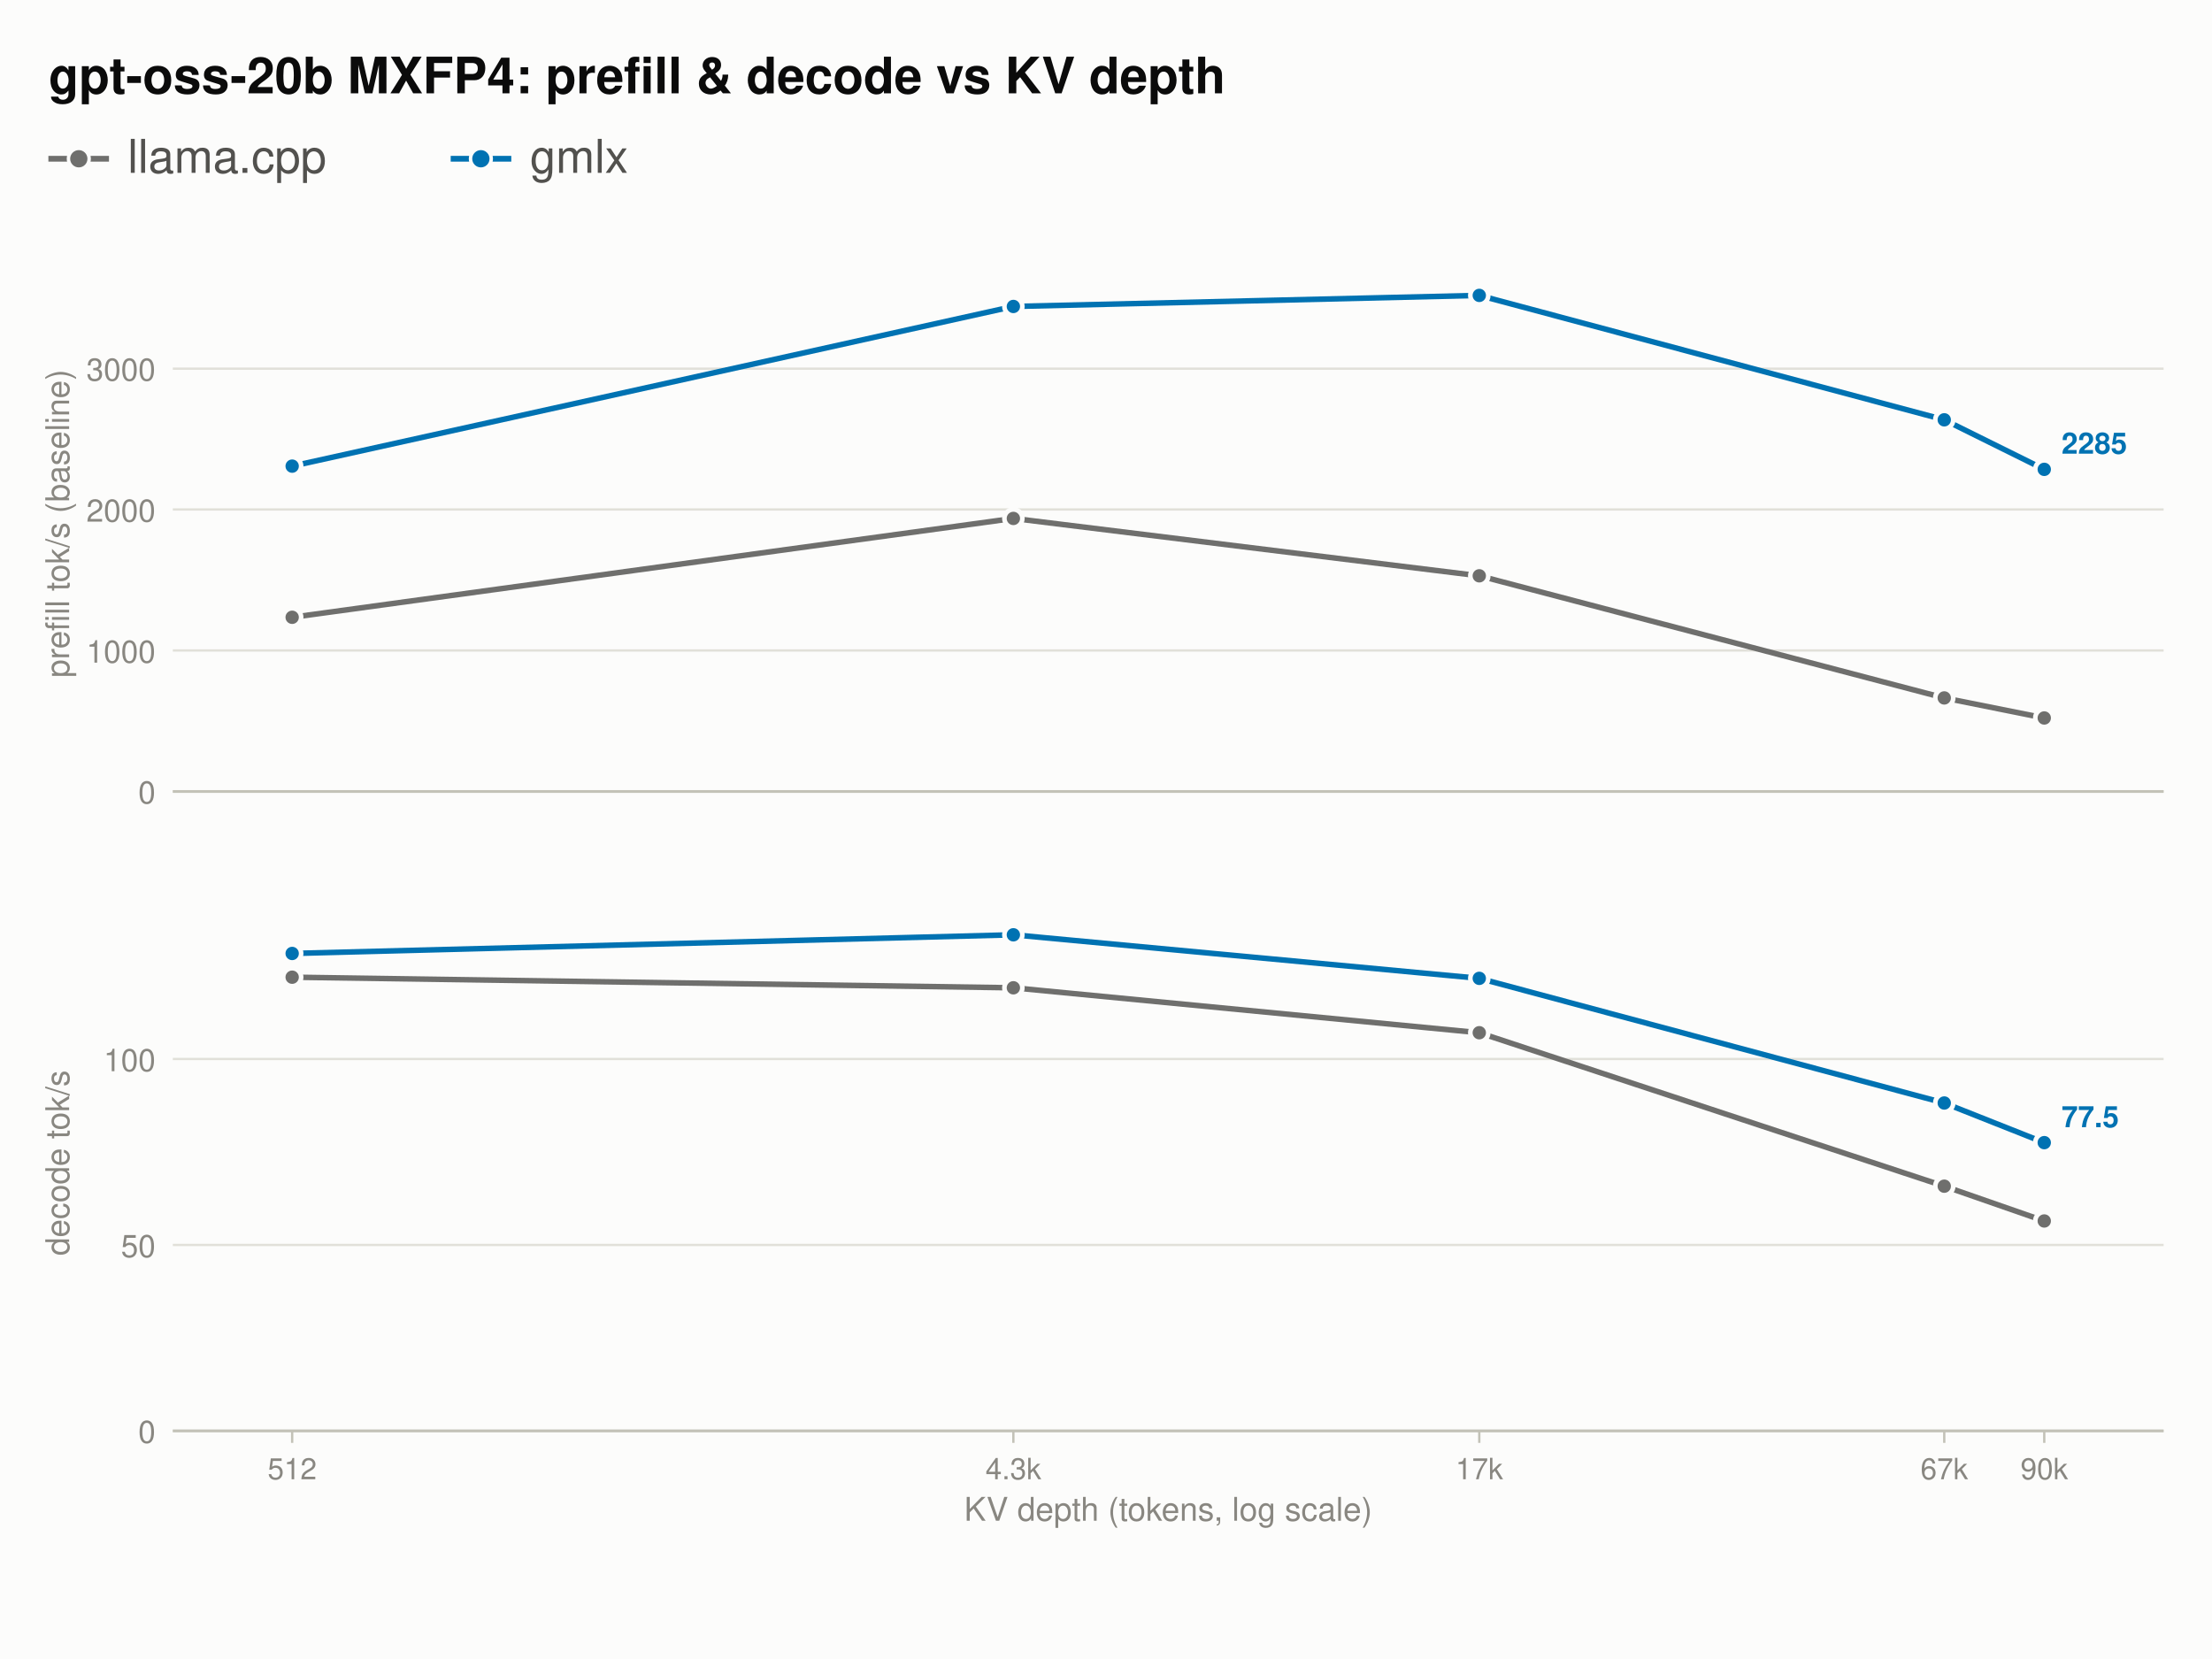
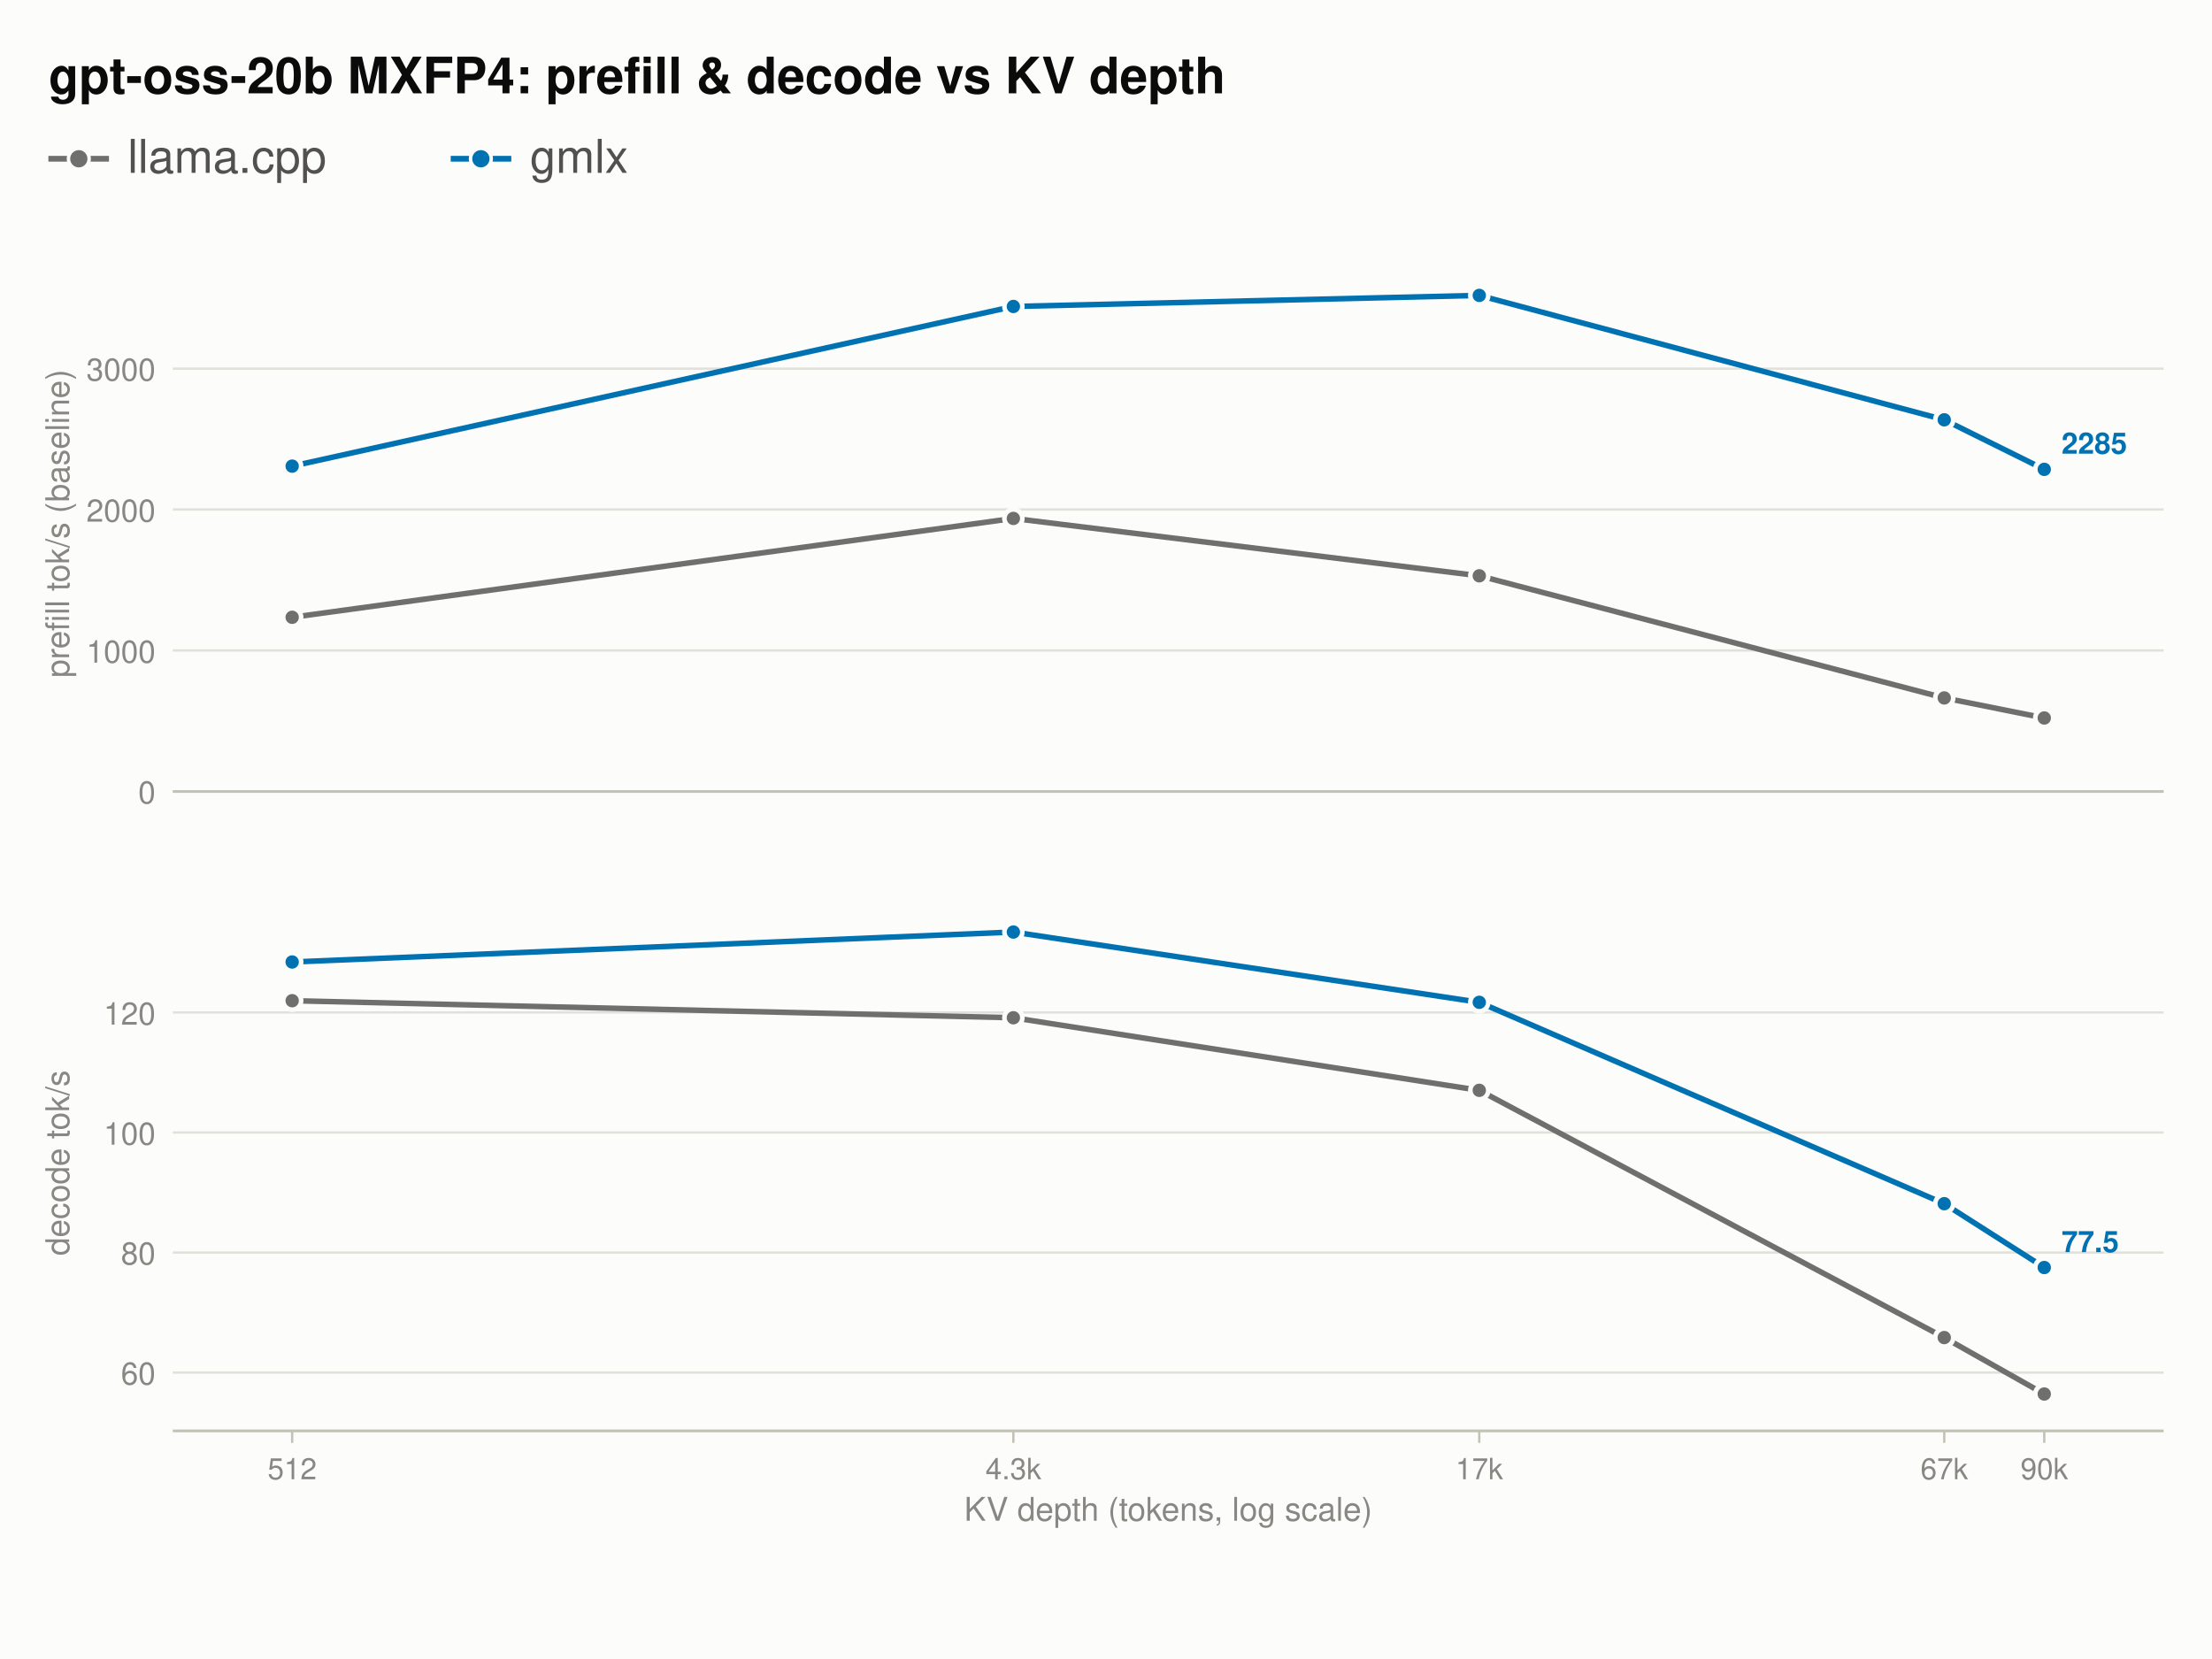
<svg xmlns="http://www.w3.org/2000/svg" width="960" height="720" viewBox="0 0 960 720" font-family="system-ui, -apple-system, 'Segoe UI', Helvetica, Arial, sans-serif">
  <rect x="0" y="0" width="960" height="720" fill="#fcfcfb" />
  <text x="21.0" y="40.5" font-size="21.8" fill="#0b0b0b" font-weight="600">gpt-oss-20b MXFP4: prefill &amp; decode vs KV depth</text>
  <line x1="21.0" y1="68.9" x2="47.3" y2="68.9" stroke="#6f6f6d" stroke-width="2.5" />
  <circle cx="34.2" cy="68.9" r="4.5" fill="#6f6f6d" stroke="#fcfcfb" stroke-width="1.5" />
  <text x="55.4" y="75.0" font-size="20.2" fill="#52514e">llama.cpp</text>
  <line x1="195.6" y1="68.9" x2="221.9" y2="68.9" stroke="#0072b2" stroke-width="2.5" />
  <circle cx="208.7" cy="68.9" r="4.5" fill="#0072b2" stroke="#fcfcfb" stroke-width="1.5" />
  <text x="230.0" y="75.0" font-size="20.2" fill="#52514e">gmlx</text>
  <line x1="75.0" y1="343.5" x2="939.0" y2="343.5" stroke="#e1e0d9" stroke-width="1.0" />
  <text x="67.5" y="348.7" font-size="13.5" fill="#898781" text-anchor="end" style="font-variant-numeric: tabular-nums">0</text>
  <line x1="75.0" y1="282.3" x2="939.0" y2="282.3" stroke="#e1e0d9" stroke-width="1.0" />
  <text x="67.5" y="287.6" font-size="13.5" fill="#898781" text-anchor="end" style="font-variant-numeric: tabular-nums">1000</text>
  <line x1="75.0" y1="221.1" x2="939.0" y2="221.1" stroke="#e1e0d9" stroke-width="1.0" />
  <text x="67.5" y="226.4" font-size="13.5" fill="#898781" text-anchor="end" style="font-variant-numeric: tabular-nums">2000</text>
  <line x1="75.0" y1="160.0" x2="939.0" y2="160.0" stroke="#e1e0d9" stroke-width="1.0" />
  <text x="67.5" y="165.2" font-size="13.5" fill="#898781" text-anchor="end" style="font-variant-numeric: tabular-nums">3000</text>
  <line x1="75.0" y1="343.5" x2="939.0" y2="343.5" stroke="#c3c2b7" stroke-width="1.2" />
  <line x1="126.8" y1="343.5" x2="126.8" y2="343.5" stroke="#c3c2b7" stroke-width="1.0" />
  <line x1="439.8" y1="343.5" x2="439.8" y2="343.5" stroke="#c3c2b7" stroke-width="1.0" />
  <line x1="642.0" y1="343.5" x2="642.0" y2="343.5" stroke="#c3c2b7" stroke-width="1.0" />
  <line x1="843.8" y1="343.5" x2="843.8" y2="343.5" stroke="#c3c2b7" stroke-width="1.0" />
  <line x1="887.2" y1="343.5" x2="887.2" y2="343.5" stroke="#c3c2b7" stroke-width="1.0" />
  <path d="M126.8,267.9 L439.8,225.0 L642.0,249.9 L843.8,302.9 L887.2,311.6" fill="none" stroke="#6f6f6d" stroke-width="2.4" stroke-linejoin="round" stroke-linecap="round" />
  <circle cx="126.8" cy="267.9" r="3.9" fill="#6f6f6d" stroke="#fcfcfb" stroke-width="2.0" />
  <circle cx="439.8" cy="225.0" r="3.9" fill="#6f6f6d" stroke="#fcfcfb" stroke-width="2.0" />
  <circle cx="642.0" cy="249.9" r="3.9" fill="#6f6f6d" stroke="#fcfcfb" stroke-width="2.0" />
  <circle cx="843.8" cy="302.9" r="3.9" fill="#6f6f6d" stroke="#fcfcfb" stroke-width="2.0" />
  <circle cx="887.2" cy="311.6" r="3.9" fill="#6f6f6d" stroke="#fcfcfb" stroke-width="2.0" />
  <path d="M126.8,202.3 L439.8,133.0 L642.0,128.2 L843.8,182.2 L887.2,203.7" fill="none" stroke="#0072b2" stroke-width="2.4" stroke-linejoin="round" stroke-linecap="round" />
  <circle cx="126.8" cy="202.3" r="3.9" fill="#0072b2" stroke="#fcfcfb" stroke-width="2.0" />
  <circle cx="439.8" cy="133.0" r="3.9" fill="#0072b2" stroke="#fcfcfb" stroke-width="2.0" />
  <circle cx="642.0" cy="128.2" r="3.9" fill="#0072b2" stroke="#fcfcfb" stroke-width="2.0" />
  <circle cx="843.8" cy="182.2" r="3.9" fill="#0072b2" stroke="#fcfcfb" stroke-width="2.0" />
  <circle cx="887.2" cy="203.7" r="3.9" fill="#0072b2" stroke="#fcfcfb" stroke-width="2.0" />
  <text x="894.7" y="196.9" font-size="12.8" fill="#0072b2" font-weight="600" style="font-variant-numeric: tabular-nums">2285</text>
  <text x="30.0" y="227.2" font-size="14.2" fill="#898781" text-anchor="middle" transform="rotate(-90.0 30.0 227.2)">prefill tok/s (baseline)</text>
-   <line x1="75.0" y1="621.0" x2="939.0" y2="621.0" stroke="#e1e0d9" stroke-width="1.0" />
-   <text x="67.5" y="626.2" font-size="13.5" fill="#898781" text-anchor="end" style="font-variant-numeric: tabular-nums">0</text>
-   <line x1="75.0" y1="540.3" x2="939.0" y2="540.3" stroke="#e1e0d9" stroke-width="1.0" />
-   <text x="67.5" y="545.6" font-size="13.5" fill="#898781" text-anchor="end" style="font-variant-numeric: tabular-nums">50</text>
-   <line x1="75.0" y1="459.6" x2="939.0" y2="459.6" stroke="#e1e0d9" stroke-width="1.0" />
-   <text x="67.5" y="464.9" font-size="13.5" fill="#898781" text-anchor="end" style="font-variant-numeric: tabular-nums">100</text>
+   <line x1="75.0" y1="595.7" x2="939.0" y2="595.7" stroke="#e1e0d9" stroke-width="1.0" />
+   <text x="67.5" y="600.9" font-size="13.5" fill="#898781" text-anchor="end" style="font-variant-numeric: tabular-nums">60</text>
+   <line x1="75.0" y1="543.6" x2="939.0" y2="543.6" stroke="#e1e0d9" stroke-width="1.0" />
+   <text x="67.5" y="548.8" font-size="13.5" fill="#898781" text-anchor="end" style="font-variant-numeric: tabular-nums">80</text>
+   <line x1="75.0" y1="491.5" x2="939.0" y2="491.5" stroke="#e1e0d9" stroke-width="1.0" />
+   <text x="67.5" y="496.8" font-size="13.5" fill="#898781" text-anchor="end" style="font-variant-numeric: tabular-nums">100</text>
+   <line x1="75.0" y1="439.4" x2="939.0" y2="439.4" stroke="#e1e0d9" stroke-width="1.0" />
+   <text x="67.5" y="444.7" font-size="13.5" fill="#898781" text-anchor="end" style="font-variant-numeric: tabular-nums">120</text>
  <line x1="75.0" y1="621.0" x2="939.0" y2="621.0" stroke="#c3c2b7" stroke-width="1.2" />
  <line x1="126.8" y1="621.0" x2="126.8" y2="626.2" stroke="#c3c2b7" stroke-width="1.0" />
  <text x="126.8" y="642.0" font-size="12.8" fill="#898781" text-anchor="middle" style="font-variant-numeric: tabular-nums">512</text>
  <line x1="439.8" y1="621.0" x2="439.8" y2="626.2" stroke="#c3c2b7" stroke-width="1.0" />
  <text x="439.8" y="642.0" font-size="12.8" fill="#898781" text-anchor="middle" style="font-variant-numeric: tabular-nums">4.3k</text>
  <line x1="642.0" y1="621.0" x2="642.0" y2="626.2" stroke="#c3c2b7" stroke-width="1.0" />
  <text x="642.0" y="642.0" font-size="12.8" fill="#898781" text-anchor="middle" style="font-variant-numeric: tabular-nums">17k</text>
  <line x1="843.8" y1="621.0" x2="843.8" y2="626.2" stroke="#c3c2b7" stroke-width="1.0" />
  <text x="843.8" y="642.0" font-size="12.8" fill="#898781" text-anchor="middle" style="font-variant-numeric: tabular-nums">67k</text>
  <line x1="887.2" y1="621.0" x2="887.2" y2="626.2" stroke="#c3c2b7" stroke-width="1.0" />
  <text x="887.2" y="642.0" font-size="12.8" fill="#898781" text-anchor="middle" style="font-variant-numeric: tabular-nums">90k</text>
-   <path d="M126.8,424.1 L439.8,428.7 L642.0,448.2 L843.8,514.8 L887.2,529.9" fill="none" stroke="#6f6f6d" stroke-width="2.4" stroke-linejoin="round" stroke-linecap="round" />
-   <circle cx="126.8" cy="424.1" r="3.9" fill="#6f6f6d" stroke="#fcfcfb" stroke-width="2.0" />
-   <circle cx="439.8" cy="428.7" r="3.9" fill="#6f6f6d" stroke="#fcfcfb" stroke-width="2.0" />
-   <circle cx="642.0" cy="448.2" r="3.9" fill="#6f6f6d" stroke="#fcfcfb" stroke-width="2.0" />
-   <circle cx="843.8" cy="514.8" r="3.9" fill="#6f6f6d" stroke="#fcfcfb" stroke-width="2.0" />
-   <circle cx="887.2" cy="529.9" r="3.9" fill="#6f6f6d" stroke="#fcfcfb" stroke-width="2.0" />
-   <path d="M126.8,413.8 L439.8,405.7 L642.0,424.6 L843.8,478.7 L887.2,495.9" fill="none" stroke="#0072b2" stroke-width="2.4" stroke-linejoin="round" stroke-linecap="round" />
-   <circle cx="126.8" cy="413.8" r="3.9" fill="#0072b2" stroke="#fcfcfb" stroke-width="2.0" />
-   <circle cx="439.8" cy="405.7" r="3.9" fill="#0072b2" stroke="#fcfcfb" stroke-width="2.0" />
-   <circle cx="642.0" cy="424.6" r="3.9" fill="#0072b2" stroke="#fcfcfb" stroke-width="2.0" />
-   <circle cx="843.8" cy="478.7" r="3.9" fill="#0072b2" stroke="#fcfcfb" stroke-width="2.0" />
-   <circle cx="887.2" cy="495.9" r="3.9" fill="#0072b2" stroke="#fcfcfb" stroke-width="2.0" />
-   <text x="894.7" y="489.2" font-size="12.8" fill="#0072b2" font-weight="600" style="font-variant-numeric: tabular-nums">77.5</text>
+   <path d="M126.8,434.3 L439.8,441.7 L642.0,473.2 L843.8,580.5 L887.2,605.0" fill="none" stroke="#6f6f6d" stroke-width="2.4" stroke-linejoin="round" stroke-linecap="round" />
+   <circle cx="126.8" cy="434.3" r="3.9" fill="#6f6f6d" stroke="#fcfcfb" stroke-width="2.0" />
+   <circle cx="439.8" cy="441.7" r="3.9" fill="#6f6f6d" stroke="#fcfcfb" stroke-width="2.0" />
+   <circle cx="642.0" cy="473.2" r="3.9" fill="#6f6f6d" stroke="#fcfcfb" stroke-width="2.0" />
+   <circle cx="843.8" cy="580.5" r="3.9" fill="#6f6f6d" stroke="#fcfcfb" stroke-width="2.0" />
+   <circle cx="887.2" cy="605.0" r="3.9" fill="#6f6f6d" stroke="#fcfcfb" stroke-width="2.0" />
+   <path d="M126.8,417.5 L439.8,404.5 L642.0,435.0 L843.8,522.4 L887.2,550.1" fill="none" stroke="#0072b2" stroke-width="2.4" stroke-linejoin="round" stroke-linecap="round" />
+   <circle cx="126.8" cy="417.5" r="3.9" fill="#0072b2" stroke="#fcfcfb" stroke-width="2.0" />
+   <circle cx="439.8" cy="404.5" r="3.9" fill="#0072b2" stroke="#fcfcfb" stroke-width="2.0" />
+   <circle cx="642.0" cy="435.0" r="3.9" fill="#0072b2" stroke="#fcfcfb" stroke-width="2.0" />
+   <circle cx="843.8" cy="522.4" r="3.9" fill="#0072b2" stroke="#fcfcfb" stroke-width="2.0" />
+   <circle cx="887.2" cy="550.1" r="3.9" fill="#0072b2" stroke="#fcfcfb" stroke-width="2.0" />
+   <text x="894.7" y="543.4" font-size="12.8" fill="#0072b2" font-weight="600" style="font-variant-numeric: tabular-nums">77.5</text>
  <text x="30.0" y="504.7" font-size="14.2" fill="#898781" text-anchor="middle" transform="rotate(-90.0 30.0 504.7)">decode tok/s</text>
  <text x="507.0" y="660.0" font-size="14.2" fill="#898781" text-anchor="middle">KV depth (tokens, log scale)</text>
</svg>
